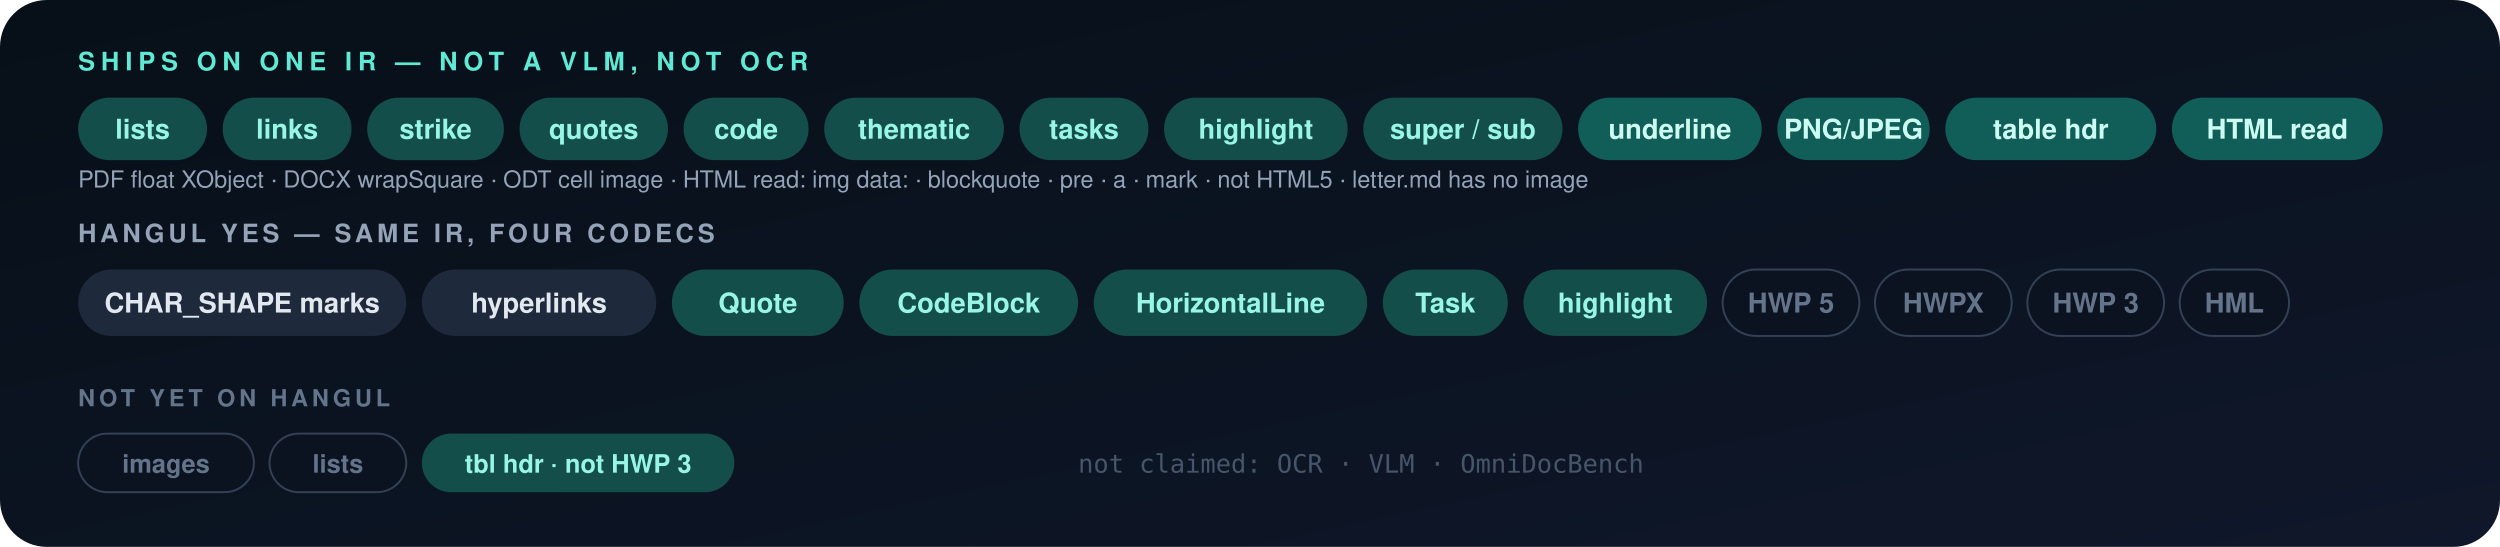
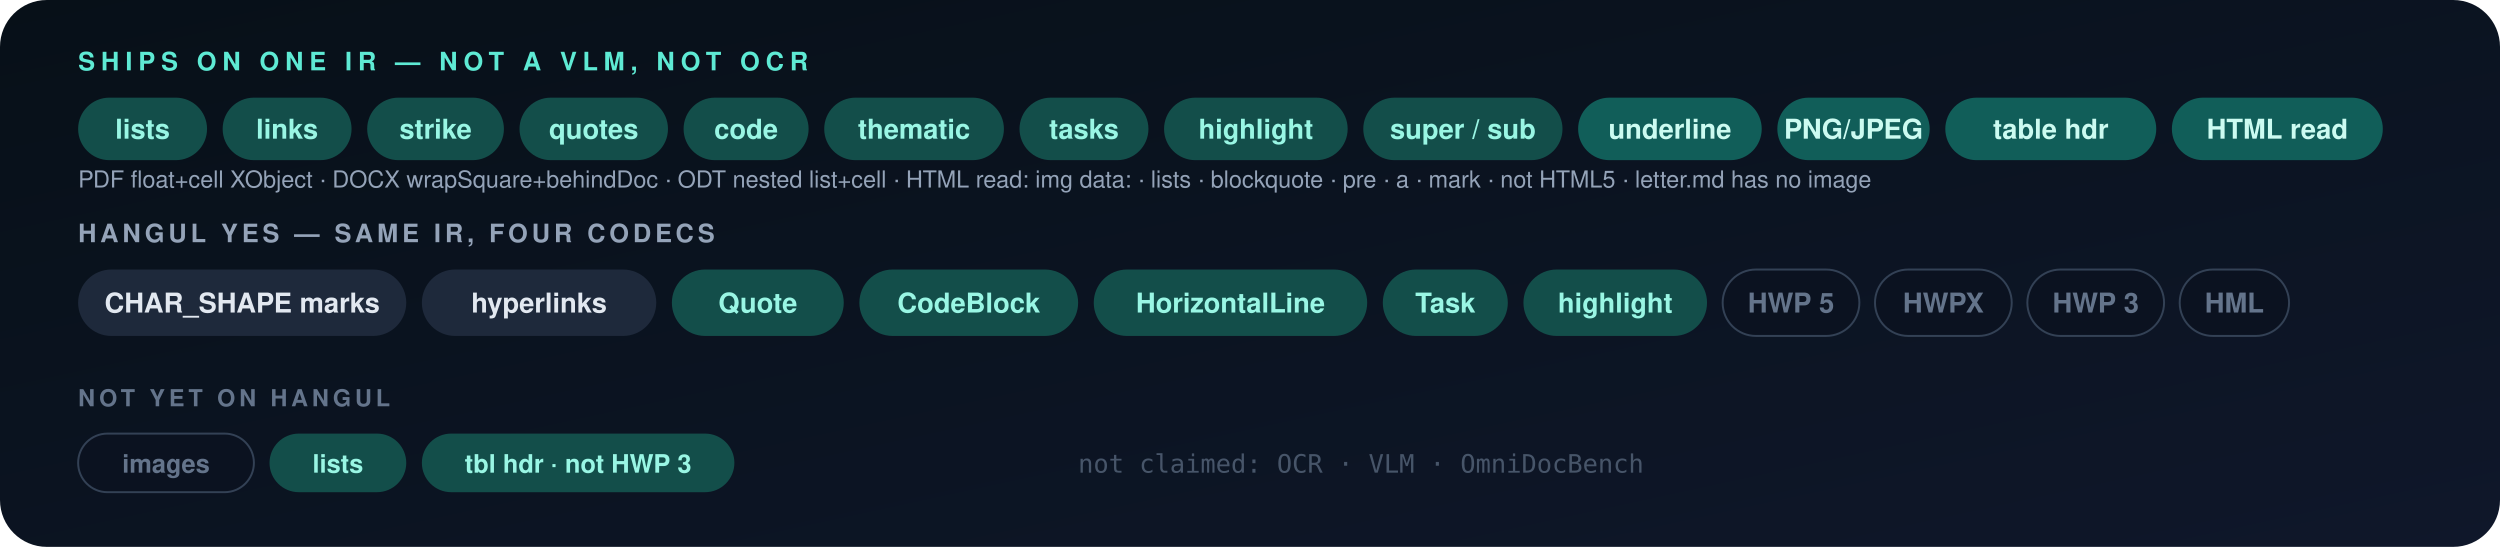
- <svg xmlns="http://www.w3.org/2000/svg" width="1280" height="280" viewBox="0 0 1280 280" role="img" aria-label="Shipped IR marks: PNG and JPEG on MD HTML PDF DOCX ODT. PDF float and cell images, DOCX wrapSquare and behindDoc, ODT nested lists and cell images. HTML reads img data-URI, lists, blockquote, pre, a, mark — not HTML5. Hangul CHAR_SHAPE, hyperlinks, Quote, CodeBlock, HorizontalLine, Task, highlight, table headers except HWP 3. Dashes on Hangul: images, lists. No OCR or OmniDocBench.">
+ <svg xmlns="http://www.w3.org/2000/svg" width="1280" height="280" viewBox="0 0 1280 280" role="img" aria-label="Shipped IR marks: PNG and JPEG on MD HTML PDF DOCX ODT. PDF float, cell images, page header/footer. DOCX wrapSquare, behindDoc, inFront. ODT nested lists, tight wrap, cell images. HTML reads img data-URI, lists, table headers, blockquote, pre, a, mark — not HTML5. Hangul CHAR_SHAPE, hyperlinks, Quote, CodeBlock, HorizontalLine, Task, highlight, Bullet/Number lists, table headers except HWP 3. Dash on Hangul: images. No OCR or OmniDocBench.">
  <defs>
    <linearGradient id="sbg" x1="0" y1="0" x2="1" y2="1">
      <stop offset="0%" stop-color="#071018" />
      <stop offset="100%" stop-color="#0f172a" />
    </linearGradient>
  </defs>
  <rect width="1280" height="280" rx="24" fill="url(#sbg)" />
  <text x="40" y="36" fill="#5eead4" font-family="ui-sans-serif, Segoe UI, Helvetica, Arial" font-size="13" font-weight="700" letter-spacing="3">SHIPS ON ONE IR — NOT A VLM, NOT OCR</text>
  <g font-family="ui-sans-serif, Segoe UI, Helvetica, Arial" font-size="14" font-weight="700">
    <rect x="40" y="50" width="66" height="32" rx="16" fill="#134e4a" />
    <text x="73" y="71" text-anchor="middle" fill="#99f6e4">lists</text>
    <rect x="114" y="50" width="66" height="32" rx="16" fill="#134e4a" />
    <text x="147" y="71" text-anchor="middle" fill="#99f6e4">links</text>
    <rect x="188" y="50" width="70" height="32" rx="16" fill="#134e4a" />
    <text x="223" y="71" text-anchor="middle" fill="#99f6e4">strike</text>
    <rect x="266" y="50" width="76" height="32" rx="16" fill="#134e4a" />
    <text x="304" y="71" text-anchor="middle" fill="#99f6e4">quotes</text>
    <rect x="350" y="50" width="64" height="32" rx="16" fill="#134e4a" />
    <text x="382" y="71" text-anchor="middle" fill="#99f6e4">code</text>
    <rect x="422" y="50" width="92" height="32" rx="16" fill="#134e4a" />
    <text x="468" y="71" text-anchor="middle" fill="#99f6e4">thematic</text>
    <rect x="522" y="50" width="66" height="32" rx="16" fill="#134e4a" />
    <text x="555" y="71" text-anchor="middle" fill="#99f6e4">tasks</text>
    <rect x="596" y="50" width="94" height="32" rx="16" fill="#134e4a" />
    <text x="643" y="71" text-anchor="middle" fill="#99f6e4">highlight</text>
    <rect x="698" y="50" width="102" height="32" rx="16" fill="#134e4a" />
    <text x="749" y="71" text-anchor="middle" fill="#99f6e4">super / sub</text>
    <rect x="808" y="50" width="94" height="32" rx="16" fill="#115e59" />
    <text x="855" y="71" text-anchor="middle" fill="#ccfbf1">underline</text>
    <rect x="910" y="50" width="78" height="32" rx="16" fill="#115e59" />
    <text x="949" y="71" text-anchor="middle" fill="#ccfbf1">PNG/JPEG</text>
    <rect x="996" y="50" width="108" height="32" rx="16" fill="#115e59" />
    <text x="1050" y="71" text-anchor="middle" fill="#ccfbf1">table hdr</text>
    <rect x="1112" y="50" width="108" height="32" rx="16" fill="#115e59" />
    <text x="1166" y="71" text-anchor="middle" fill="#ccfbf1">HTML read</text>
  </g>
-   <text x="40" y="96" fill="#94a3b8" font-family="ui-sans-serif, Segoe UI, Helvetica, Arial" font-size="12">PDF float XObject · DOCX wrapSquare · ODT cell image · HTML read: img data: · blockquote · pre · a · mark · not HTML5 · letter.md has no image</text>
+   <text x="40" y="96" fill="#94a3b8" font-family="ui-sans-serif, Segoe UI, Helvetica, Arial" font-size="12">PDF float+cell XObject · DOCX wrapSquare+behindDoc · ODT nested list+cell · HTML read: img data: · lists · blockquote · pre · a · mark · not HTML5 · letter.md has no image</text>
  <text x="40" y="124" fill="#94a3b8" font-family="ui-sans-serif, Segoe UI, Helvetica, Arial" font-size="13" font-weight="700" letter-spacing="2">HANGUL YES — SAME IR, FOUR CODECS</text>
  <g font-family="ui-sans-serif, Segoe UI, Helvetica, Arial" font-size="14" font-weight="700">
    <rect x="40" y="138" width="168" height="34" rx="17" fill="#1e293b" />
    <text x="124" y="160" text-anchor="middle" fill="#e2e8f0">CHAR_SHAPE marks</text>
    <rect x="216" y="138" width="120" height="34" rx="17" fill="#1e293b" />
    <text x="276" y="160" text-anchor="middle" fill="#e2e8f0">hyperlinks</text>
    <rect x="344" y="138" width="88" height="34" rx="17" fill="#134e4a" />
    <text x="388" y="160" text-anchor="middle" fill="#99f6e4">Quote</text>
    <rect x="440" y="138" width="112" height="34" rx="17" fill="#134e4a" />
    <text x="496" y="160" text-anchor="middle" fill="#99f6e4">CodeBlock</text>
    <rect x="560" y="138" width="140" height="34" rx="17" fill="#134e4a" />
    <text x="630" y="160" text-anchor="middle" fill="#99f6e4">HorizontalLine</text>
    <rect x="708" y="138" width="64" height="34" rx="17" fill="#134e4a" />
    <text x="740" y="160" text-anchor="middle" fill="#99f6e4">Task</text>
    <rect x="780" y="138" width="94" height="34" rx="17" fill="#134e4a" />
    <text x="827" y="160" text-anchor="middle" fill="#99f6e4">highlight</text>
    <rect x="882" y="138" width="70" height="34" rx="17" fill="#0b1220" stroke="#334155" />
    <text x="917" y="160" text-anchor="middle" fill="#64748b">HWP 5</text>
    <rect x="960" y="138" width="70" height="34" rx="17" fill="#0b1220" stroke="#334155" />
    <text x="995" y="160" text-anchor="middle" fill="#64748b">HWPX</text>
    <rect x="1038" y="138" width="70" height="34" rx="17" fill="#0b1220" stroke="#334155" />
    <text x="1073" y="160" text-anchor="middle" fill="#64748b">HWP 3</text>
    <rect x="1116" y="138" width="56" height="34" rx="17" fill="#0b1220" stroke="#334155" />
    <text x="1144" y="160" text-anchor="middle" fill="#64748b">HML</text>
  </g>
  <text x="40" y="208" fill="#64748b" font-family="ui-sans-serif, Segoe UI, Helvetica, Arial" font-size="12" font-weight="700" letter-spacing="2">NOT YET ON HANGUL</text>
  <g font-family="ui-sans-serif, Segoe UI, Helvetica, Arial" font-size="13" font-weight="700">
    <rect x="40" y="222" width="90" height="30" rx="15" fill="#0b1220" stroke="#334155" />
    <text x="85" y="242" text-anchor="middle" fill="#64748b">images</text>
-     <rect x="138" y="222" width="70" height="30" rx="15" fill="#0b1220" stroke="#334155" />
-     <text x="173" y="242" text-anchor="middle" fill="#64748b">lists</text>
+     <rect x="138" y="222" width="70" height="30" rx="15" fill="#134e4a" />
+     <text x="173" y="242" text-anchor="middle" fill="#99f6e4">lists</text>
    <rect x="216" y="222" width="160" height="30" rx="15" fill="#134e4a" />
    <text x="296" y="242" text-anchor="middle" fill="#99f6e4">tbl hdr · not HWP 3</text>
  </g>
  <text x="552" y="242" fill="#475569" font-family="ui-monospace, Consolas, monospace" font-size="13">not claimed: OCR · VLM · OmniDocBench</text>
</svg>
